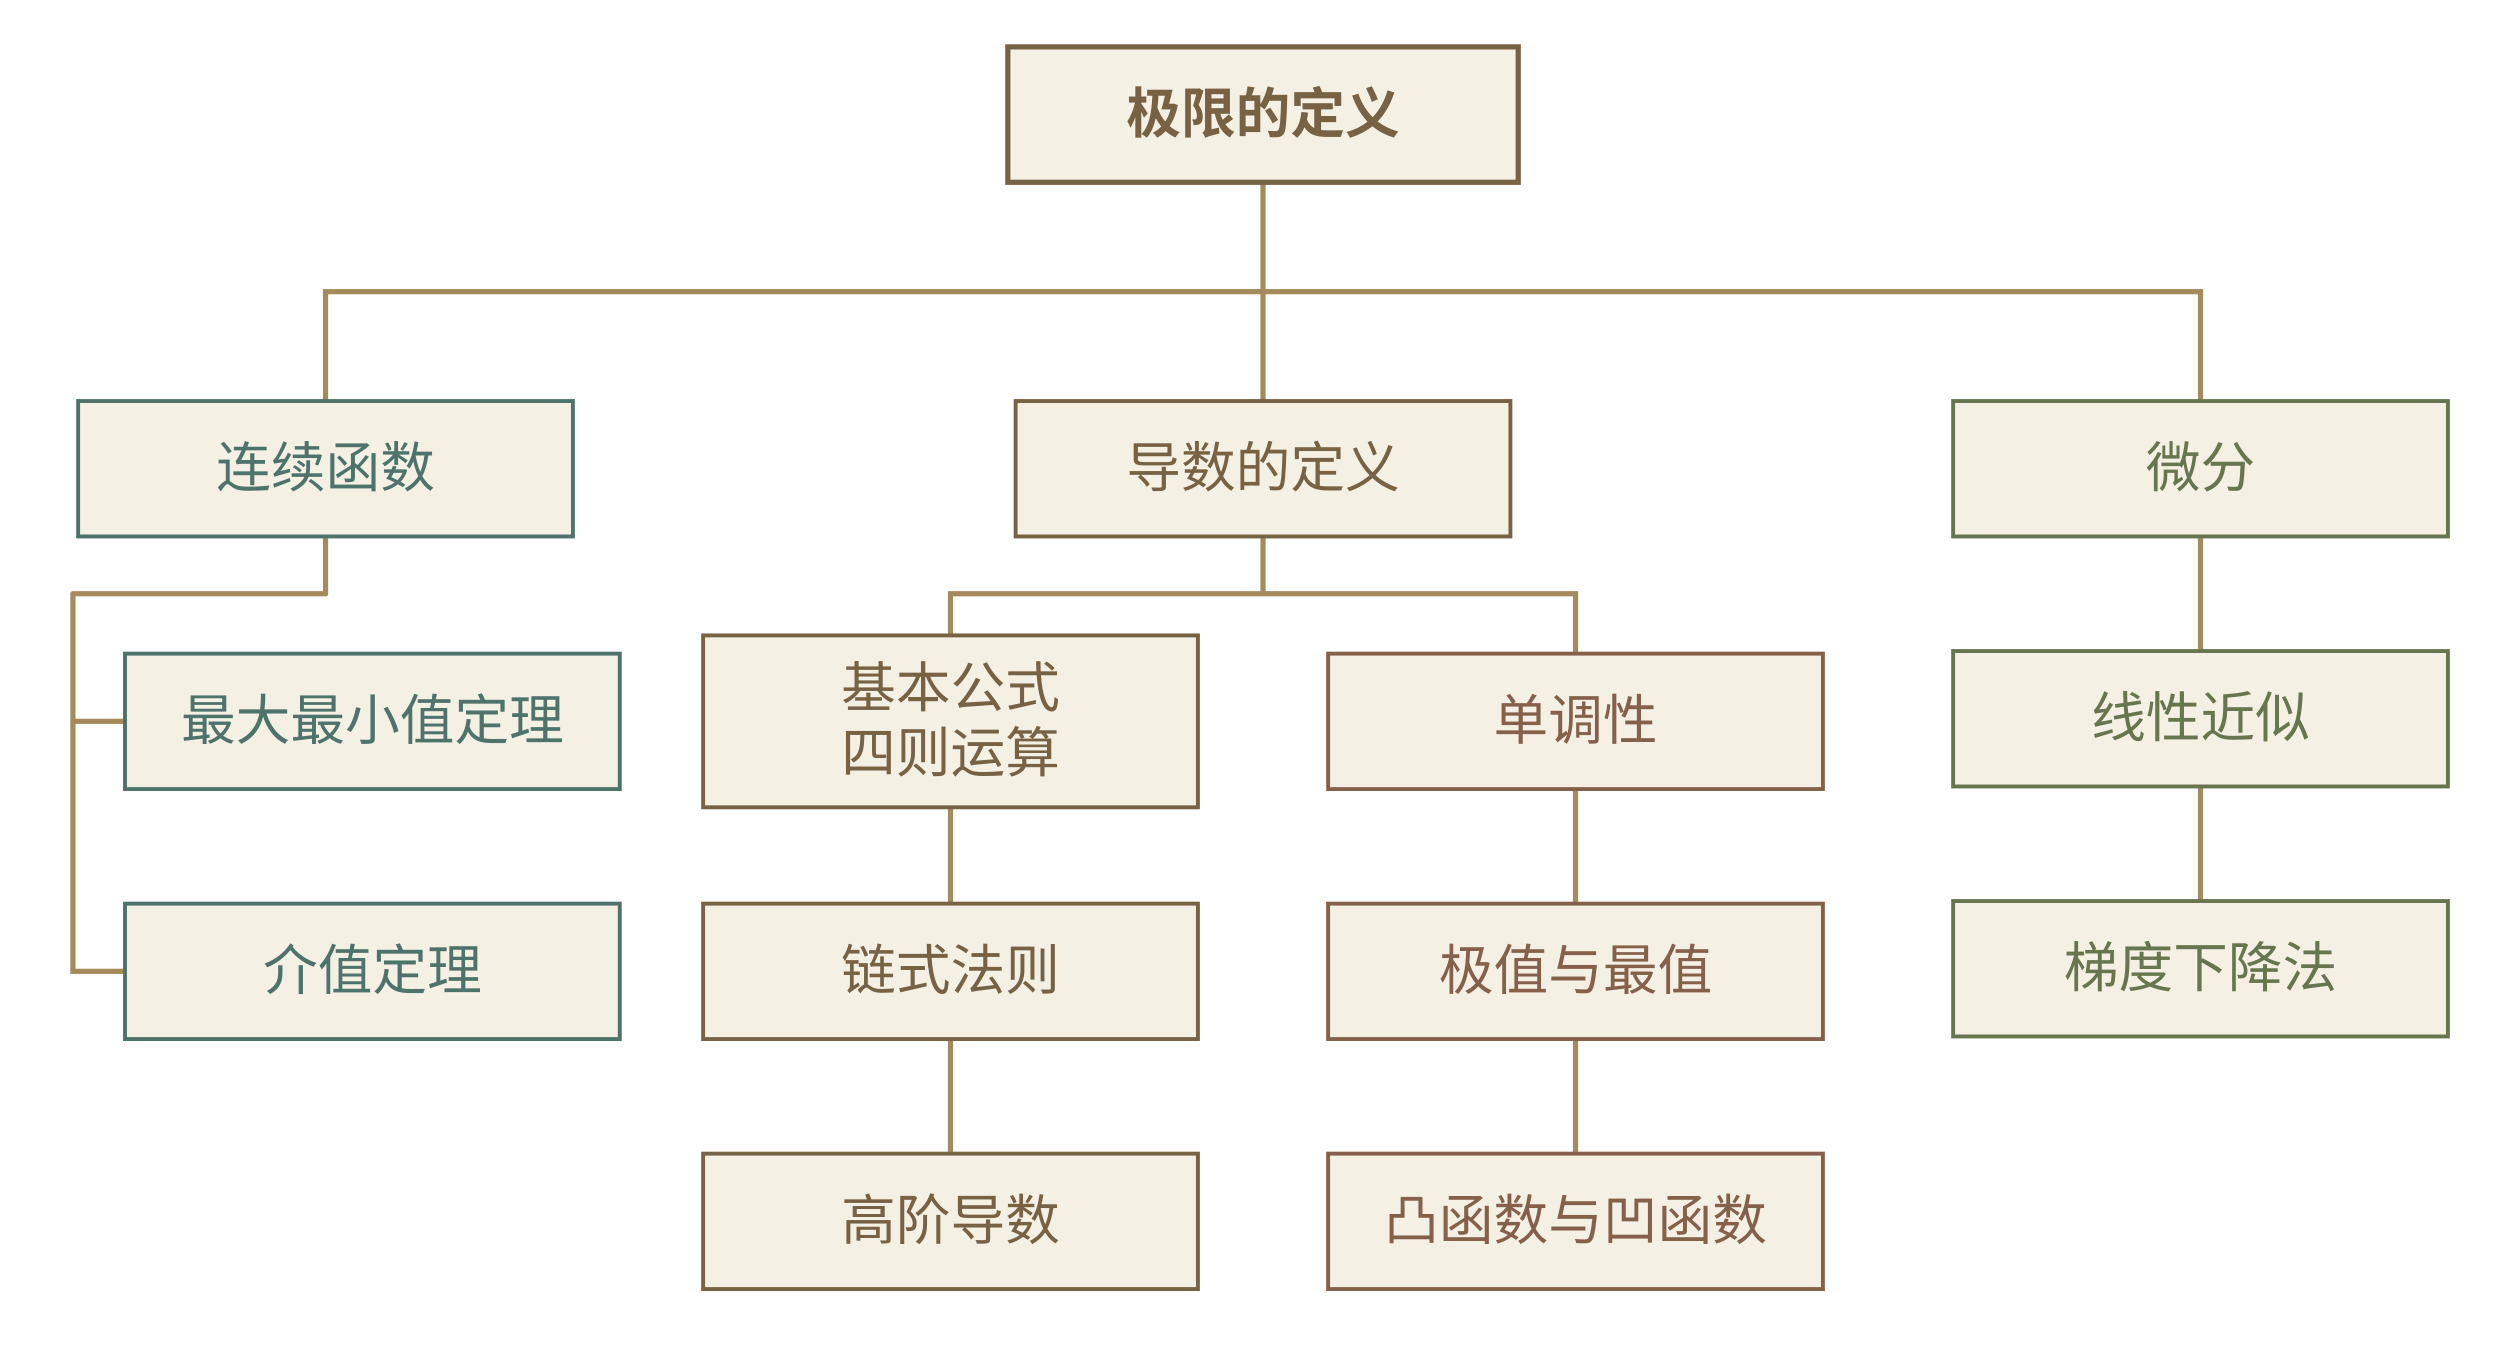
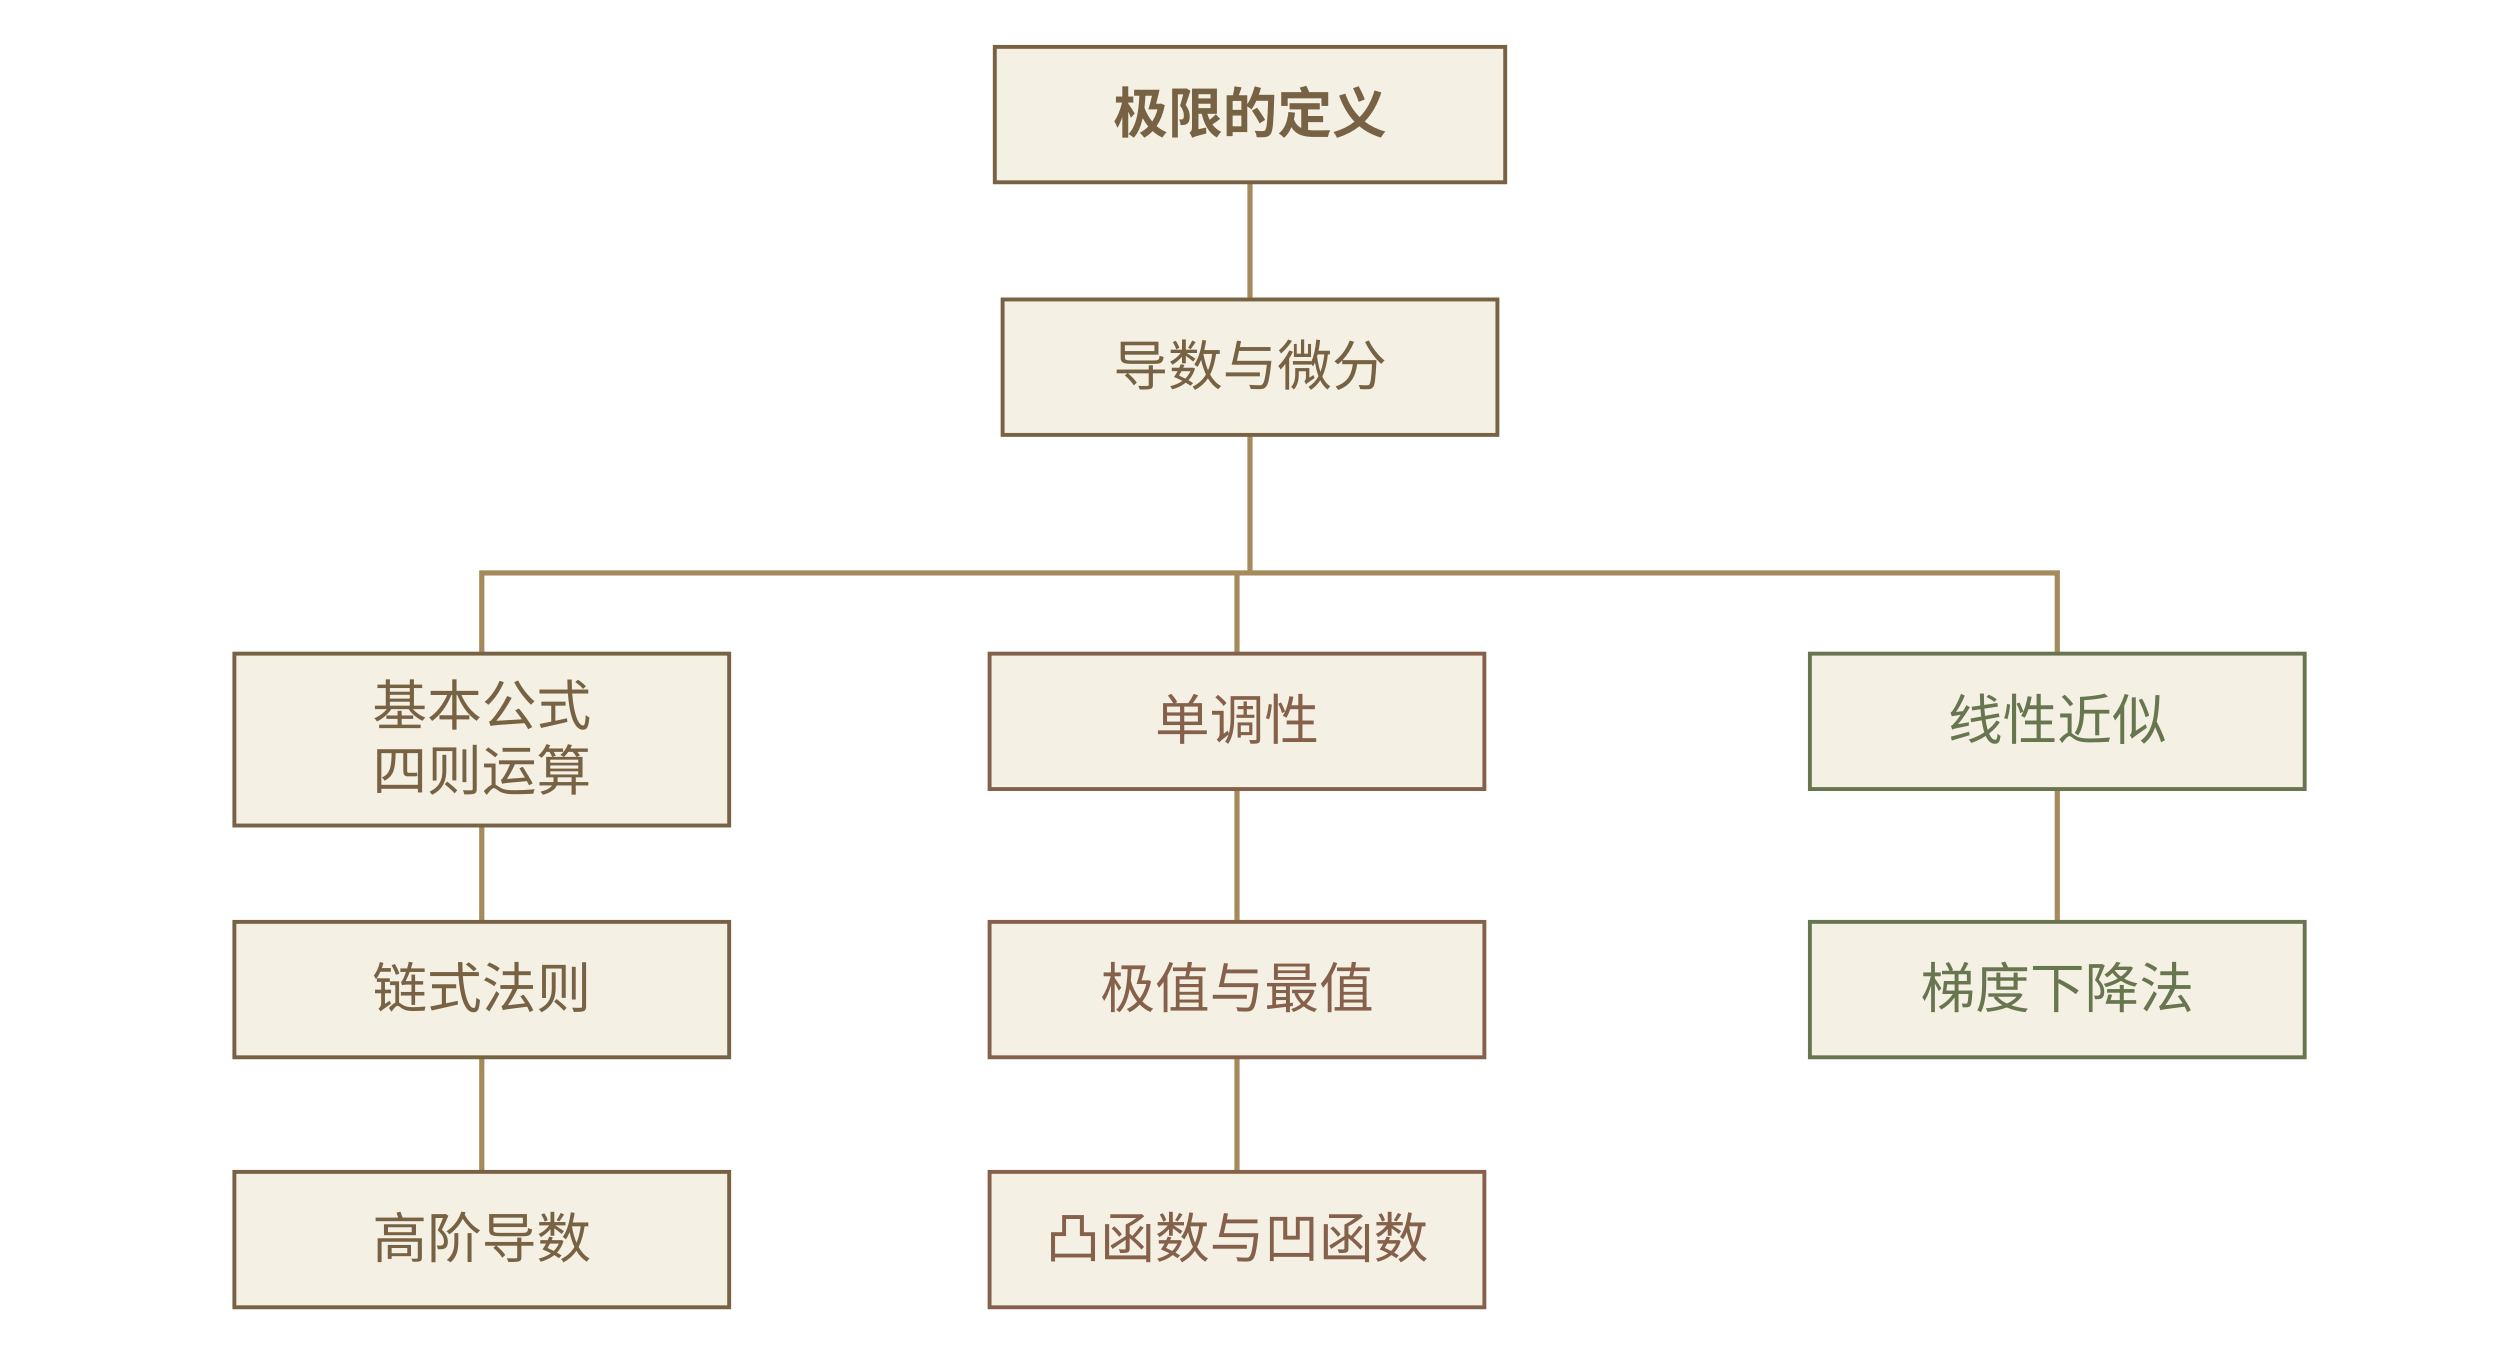
- <svg xmlns="http://www.w3.org/2000/svg" viewBox="0 0 960 520" role="img" aria-labelledby="title">
-   <style>text{font-family:"Microsoft YaHei","Noto Sans CJK SC",sans-serif;font-size:16px;fill:#514b3c}.axis{stroke:#81765e;stroke-width:1.3}.guide{stroke:#a59c87;stroke-width:1.1;stroke-dasharray:5 5;fill:none}</style>
-   <g fill="none" stroke="#a58b5b" stroke-width="2" stroke-linecap="square" stroke-linejoin="round">
-     <path d="M485 70V112 M125 112H845 M125 112V154 M485 112V154 M845 112V154" />
-     <path d="M125 206V228H28V373 M28 277H48 M28 373H48" />
-     <path d="M485 206V228 M365 228H605 M365 228V244 M605 228V251" />
-     <path d="M365 310V347 M365 399V443 M605 303V347 M605 399V443" />
-     <path d="M845 206V250 M845 302V346" />
-   </g>
-   <rect x="387.0" y="18" width="196" height="52" fill="#f5f0e4" stroke="#776244" stroke-width="2" />
-   <text x="485" y="51.0" text-anchor="middle" style="font-size:21px;fill:#776244;font-weight:600">极限的定义</text>
-   <rect x="30.0" y="154" width="190" height="52" fill="#f5f0e4" stroke="#4d736b" stroke-width="1.5" />
-   <text x="125" y="187.0" text-anchor="middle" style="font-size:21px;fill:#4d736b;font-weight:500">连续函数</text>
-   <rect x="48.0" y="251" width="190" height="52" fill="#f5f0e4" stroke="#4d736b" stroke-width="1.5" />
-   <text x="143" y="284.0" text-anchor="middle" style="font-size:21px;fill:#4d736b;font-weight:500">最大最小值定理</text>
-   <rect x="48.0" y="347" width="190" height="52" fill="#f5f0e4" stroke="#4d736b" stroke-width="1.5" />
-   <text x="143" y="380.0" text-anchor="middle" style="font-size:21px;fill:#4d736b;font-weight:500">介值定理</text>
-   <rect x="390.0" y="154" width="190" height="52" fill="#f5f0e4" stroke="#776244" stroke-width="1.5" />
-   <text x="485" y="187.0" text-anchor="middle" style="font-size:21px;fill:#776244;font-weight:500">导数的定义</text>
-   <rect x="270.0" y="244" width="190" height="66" fill="#f5f0e4" stroke="#776244" stroke-width="1.5" />
-   <text x="365" y="271.5" text-anchor="middle" style="font-size:21px;fill:#776244;font-weight:500">基本公式</text>
-   <text x="365" y="296.5" text-anchor="middle" style="font-size:21px;fill:#776244;font-weight:500">四则运算</text>
-   <rect x="270.0" y="347" width="190" height="52" fill="#f5f0e4" stroke="#776244" stroke-width="1.5" />
-   <text x="365" y="380.0" text-anchor="middle" style="font-size:21px;fill:#776244;font-weight:500">链式法则</text>
-   <rect x="270.0" y="443" width="190" height="52" fill="#f5f0e4" stroke="#776244" stroke-width="1.5" />
-   <text x="365" y="476.0" text-anchor="middle" style="font-size:21px;fill:#776244;font-weight:500">高阶导数</text>
-   <rect x="510.0" y="251" width="190" height="52" fill="#f5f0e4" stroke="#85614b" stroke-width="1.5" />
-   <text x="605" y="284.0" text-anchor="middle" style="font-size:21px;fill:#85614b;font-weight:500">单调性</text>
-   <rect x="510.0" y="347" width="190" height="52" fill="#f5f0e4" stroke="#85614b" stroke-width="1.5" />
-   <text x="605" y="380.0" text-anchor="middle" style="font-size:21px;fill:#85614b;font-weight:500">极值与最值</text>
-   <rect x="510.0" y="443" width="190" height="52" fill="#f5f0e4" stroke="#85614b" stroke-width="1.5" />
-   <text x="605" y="476.0" text-anchor="middle" style="font-size:21px;fill:#85614b;font-weight:500">凸函数与凹函数</text>
-   <rect x="750.0" y="154" width="190" height="52" fill="#f5f0e4" stroke="#68764f" stroke-width="1.5" />
-   <text x="845" y="187.0" text-anchor="middle" style="font-size:21px;fill:#68764f;font-weight:500">微分</text>
-   <rect x="750.0" y="250" width="190" height="52" fill="#f5f0e4" stroke="#68764f" stroke-width="1.5" />
-   <text x="845" y="283.0" text-anchor="middle" style="font-size:21px;fill:#68764f;font-weight:500">线性近似</text>
-   <rect x="750.0" y="346" width="190" height="52" fill="#f5f0e4" stroke="#68764f" stroke-width="1.5" />
-   <text x="845" y="379.0" text-anchor="middle" style="font-size:21px;fill:#68764f;font-weight:500">梯度下降法</text>
+ <svg xmlns="http://www.w3.org/2000/svg" viewBox="0 0 960 520" role="img" aria-labelledby="title desc">
+   <style>text{font-family:"Microsoft YaHei","Noto Sans CJK SC",sans-serif;font-size:21px;text-anchor:middle}.box{fill:#f5f0e4;stroke-width:1.5}.line{fill:none;stroke:#a58b5b;stroke-width:2;stroke-linecap:square;stroke-linejoin:round}</style>
+   <path class="line" d="M480 70V115 M480 167V220 M185 220H790 M185 220V251 M475 220V251 M790 220V251 M185 317V354 M185 406V450 M475 303V354 M475 406V450 M790 303V354" />
+   <rect class="box" x="382" y="18" width="196" height="52" stroke="#776244" />
+   <text x="480" y="51" fill="#776244" font-weight="600">极限的定义</text>
+   <rect class="box" x="385" y="115" width="190" height="52" stroke="#776244" />
+   <text x="480" y="148" fill="#776244" font-weight="500">导数与微分</text>
+   <rect class="box" x="90" y="251" width="190" height="66" stroke="#776244" />
+   <text x="185" y="278.5" fill="#776244" font-weight="500">基本公式</text>
+   <text x="185" y="303.5" fill="#776244" font-weight="500">四则运算</text>
+   <rect class="box" x="90" y="354" width="190" height="52" stroke="#776244" />
+   <text x="185" y="387" fill="#776244" font-weight="500">链式法则</text>
+   <rect class="box" x="90" y="450" width="190" height="52" stroke="#776244" />
+   <text x="185" y="483" fill="#776244" font-weight="500">高阶导数</text>
+   <rect class="box" x="380" y="251" width="190" height="52" stroke="#85614b" />
+   <text x="475" y="284" fill="#85614b" font-weight="500">单调性</text>
+   <rect class="box" x="380" y="354" width="190" height="52" stroke="#85614b" />
+   <text x="475" y="387" fill="#85614b" font-weight="500">极值与最值</text>
+   <rect class="box" x="380" y="450" width="190" height="52" stroke="#85614b" />
+   <text x="475" y="483" fill="#85614b" font-weight="500">凸函数与凹函数</text>
+   <rect class="box" x="695" y="251" width="190" height="52" stroke="#68764f" />
+   <text x="790" y="284" fill="#68764f" font-weight="500">线性近似</text>
+   <rect class="box" x="695" y="354" width="190" height="52" stroke="#68764f" />
+   <text x="790" y="387" fill="#68764f" font-weight="500">梯度下降法</text>
</svg>
